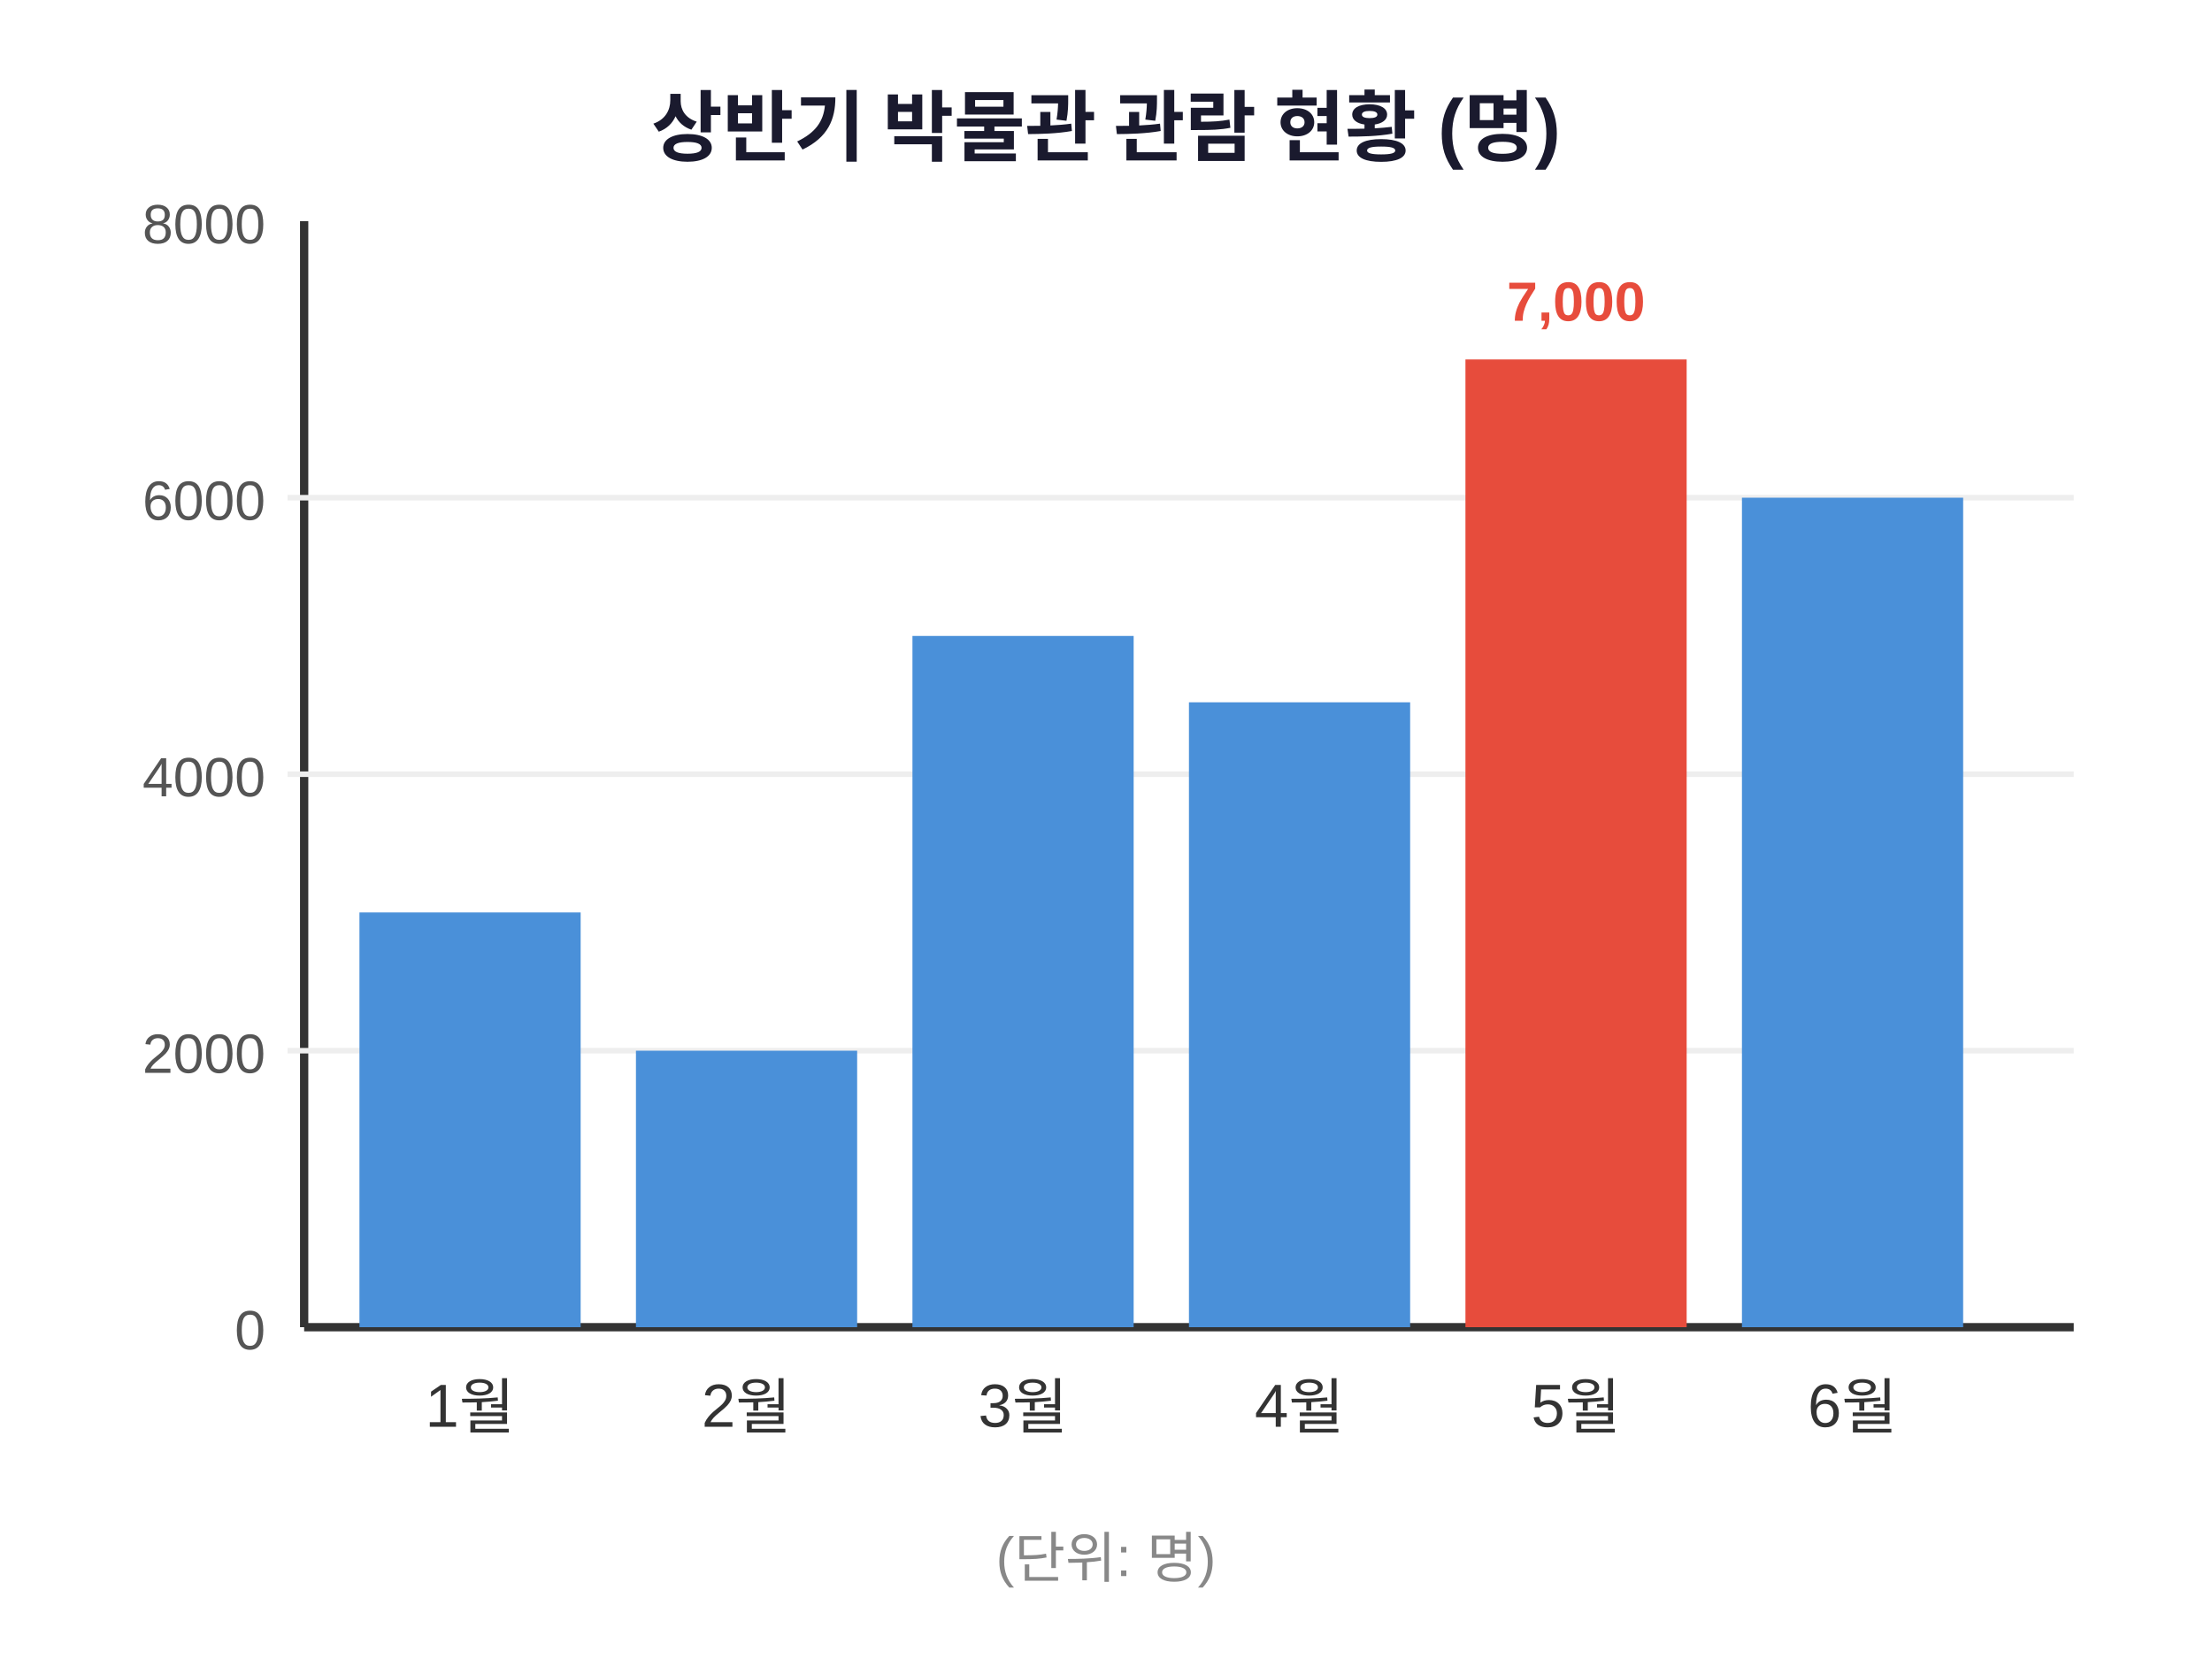
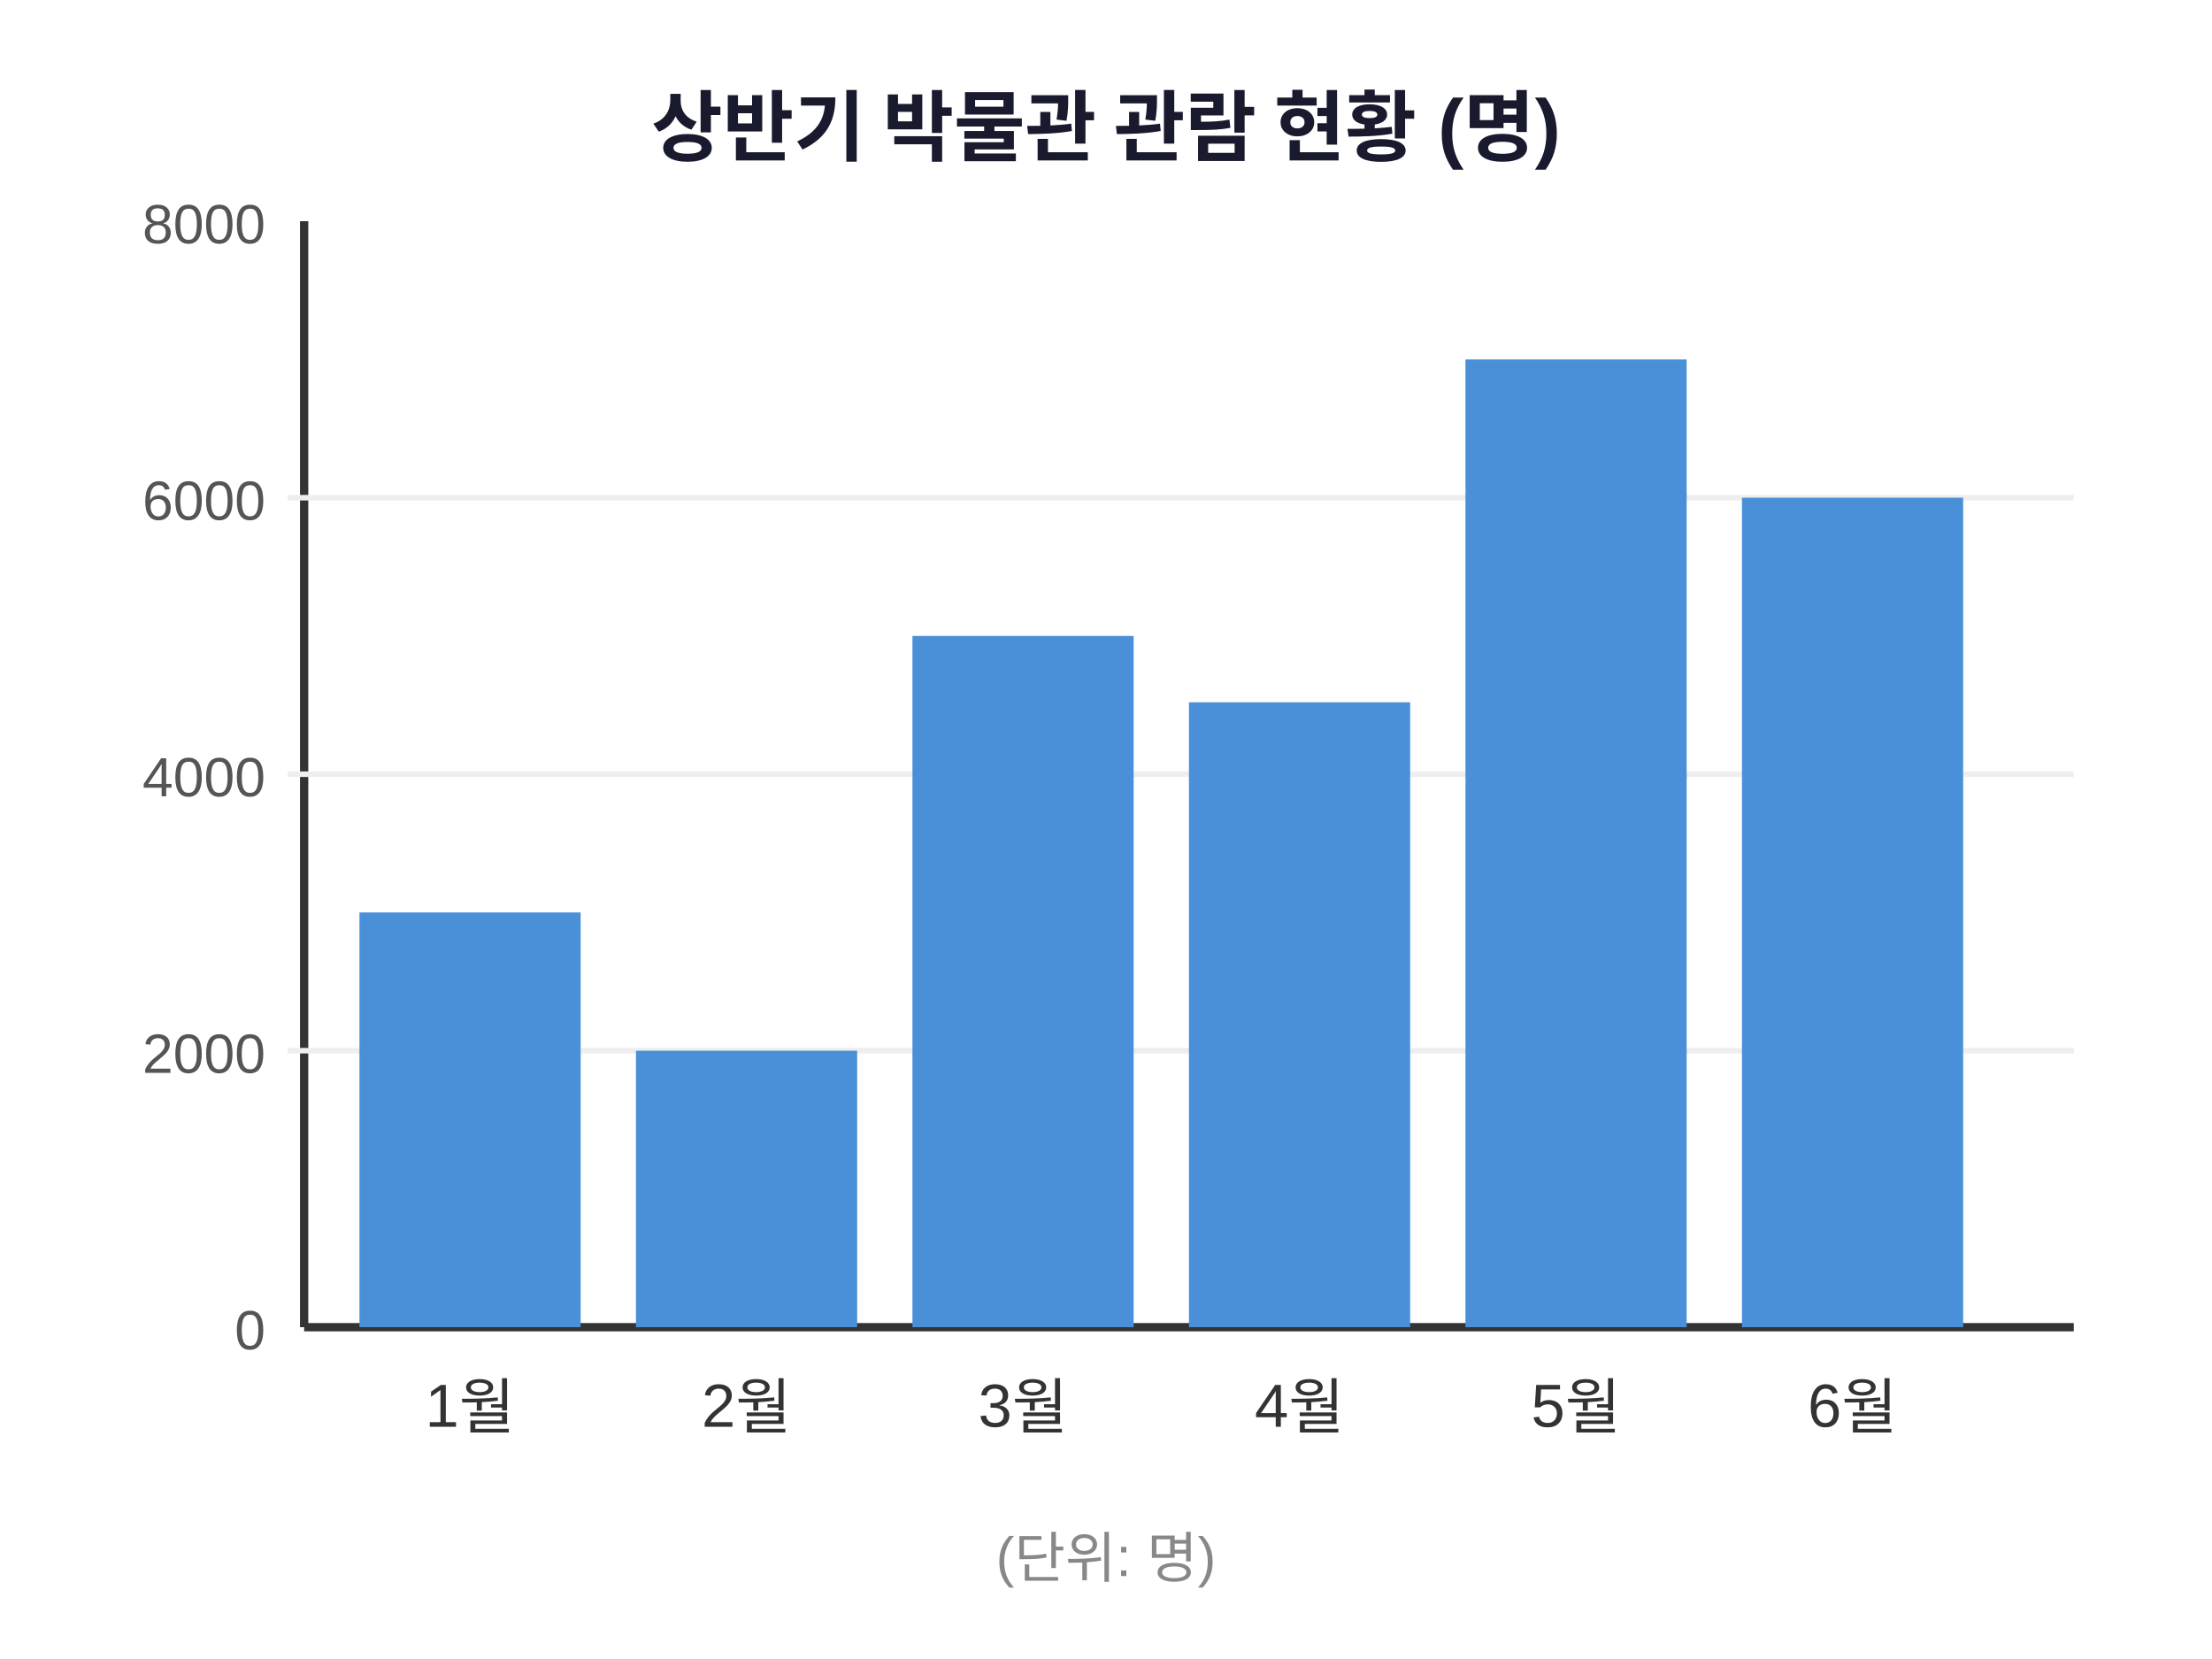
<svg xmlns="http://www.w3.org/2000/svg" viewBox="0 0 400 300" font-family="Arial, sans-serif">
  <rect width="400" height="300" fill="white" />
  <text x="200" y="28" text-anchor="middle" font-size="14" font-weight="bold" fill="#1a1a2e">상반기 박물관 관람 현황 (명)</text>
  <line x1="55" y1="40" x2="55" y2="240" stroke="#333" stroke-width="1.5" />
  <line x1="55" y1="240" x2="375" y2="240" stroke="#333" stroke-width="1.5" />
  <text x="48" y="244" text-anchor="end" font-size="10" fill="#555">0</text>
  <text x="48" y="194" text-anchor="end" font-size="10" fill="#555">2000</text>
  <text x="48" y="144" text-anchor="end" font-size="10" fill="#555">4000</text>
  <text x="48" y="94" text-anchor="end" font-size="10" fill="#555">6000</text>
  <text x="48" y="44" text-anchor="end" font-size="10" fill="#555">8000</text>
  <line x1="52" y1="190" x2="375" y2="190" stroke="#eee" stroke-width="1" />
  <line x1="52" y1="140" x2="375" y2="140" stroke="#eee" stroke-width="1" />
  <line x1="52" y1="90" x2="375" y2="90" stroke="#eee" stroke-width="1" />
  <rect x="65" y="165" width="40" height="75" fill="#4a90d9" />
  <text x="85" y="258" text-anchor="middle" font-size="11" fill="#333">1월</text>
  <rect x="115" y="190" width="40" height="50" fill="#4a90d9" />
  <text x="135" y="258" text-anchor="middle" font-size="11" fill="#333">2월</text>
  <rect x="165" y="115" width="40" height="125" fill="#4a90d9" />
  <text x="185" y="258" text-anchor="middle" font-size="11" fill="#333">3월</text>
  <rect x="215" y="127" width="40" height="113" fill="#4a90d9" />
  <text x="235" y="258" text-anchor="middle" font-size="11" fill="#333">4월</text>
-   <rect x="265" y="65" width="40" height="175" fill="#e74c3c" />
+   <rect x="265" y="65" width="40" height="175" fill="#4a90d9" />
  <text x="285" y="258" text-anchor="middle" font-size="11" fill="#333">5월</text>
-   <text x="285" y="58" text-anchor="middle" font-size="10" font-weight="bold" fill="#e74c3c">7,000</text>
  <rect x="315" y="90" width="40" height="150" fill="#4a90d9" />
  <text x="335" y="258" text-anchor="middle" font-size="11" fill="#333">6월</text>
  <text x="200" y="285" text-anchor="middle" font-size="10" fill="#888">(단위: 명)</text>
</svg>
